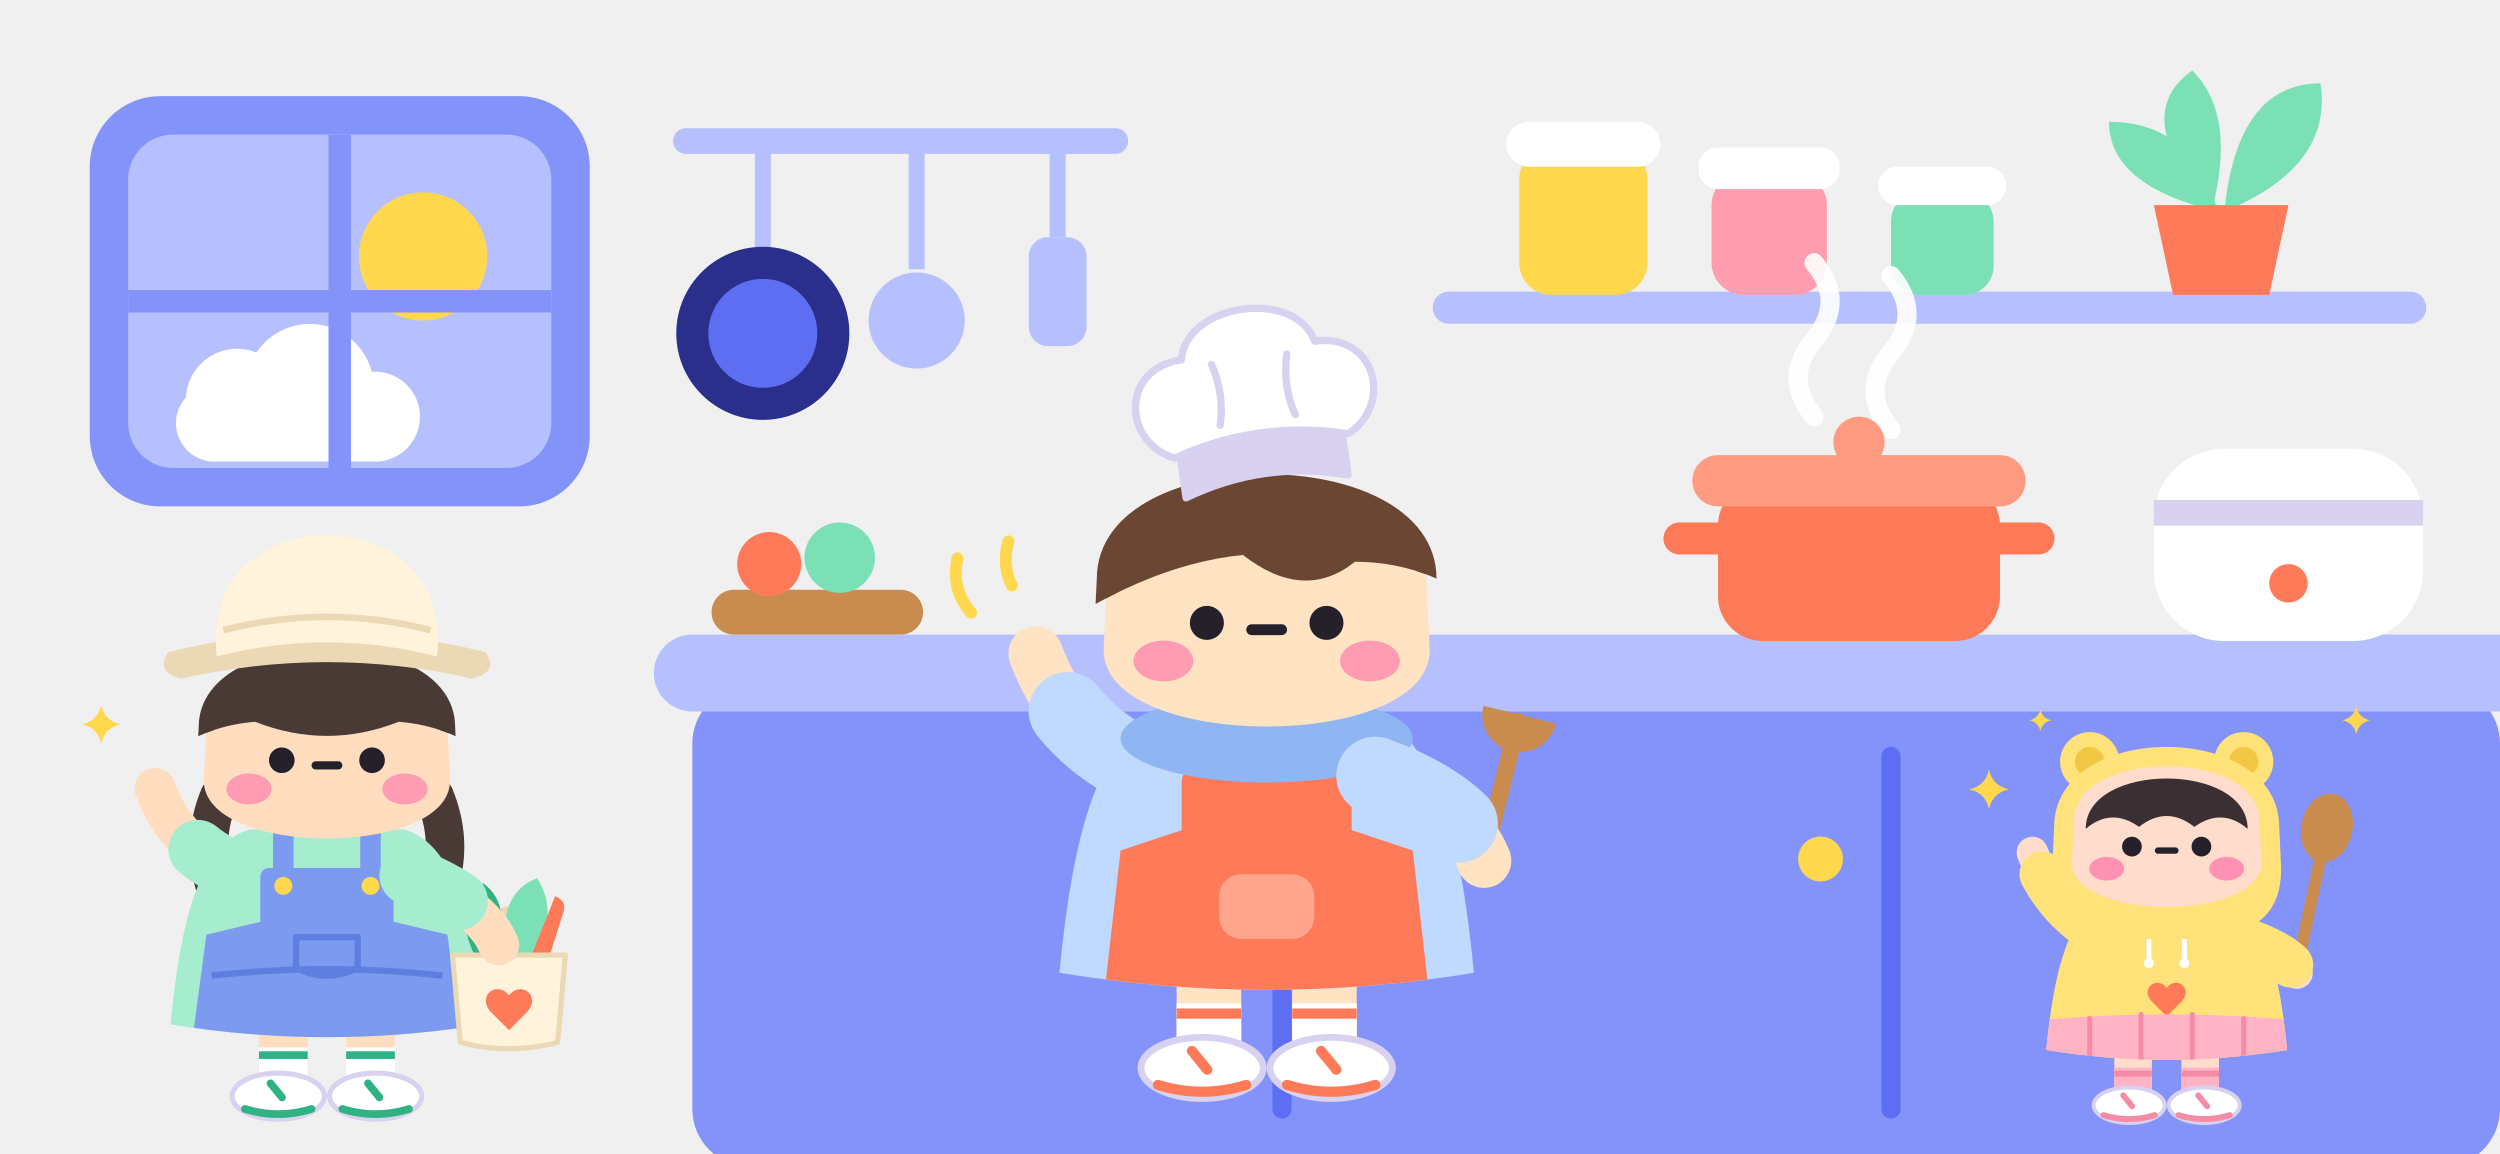
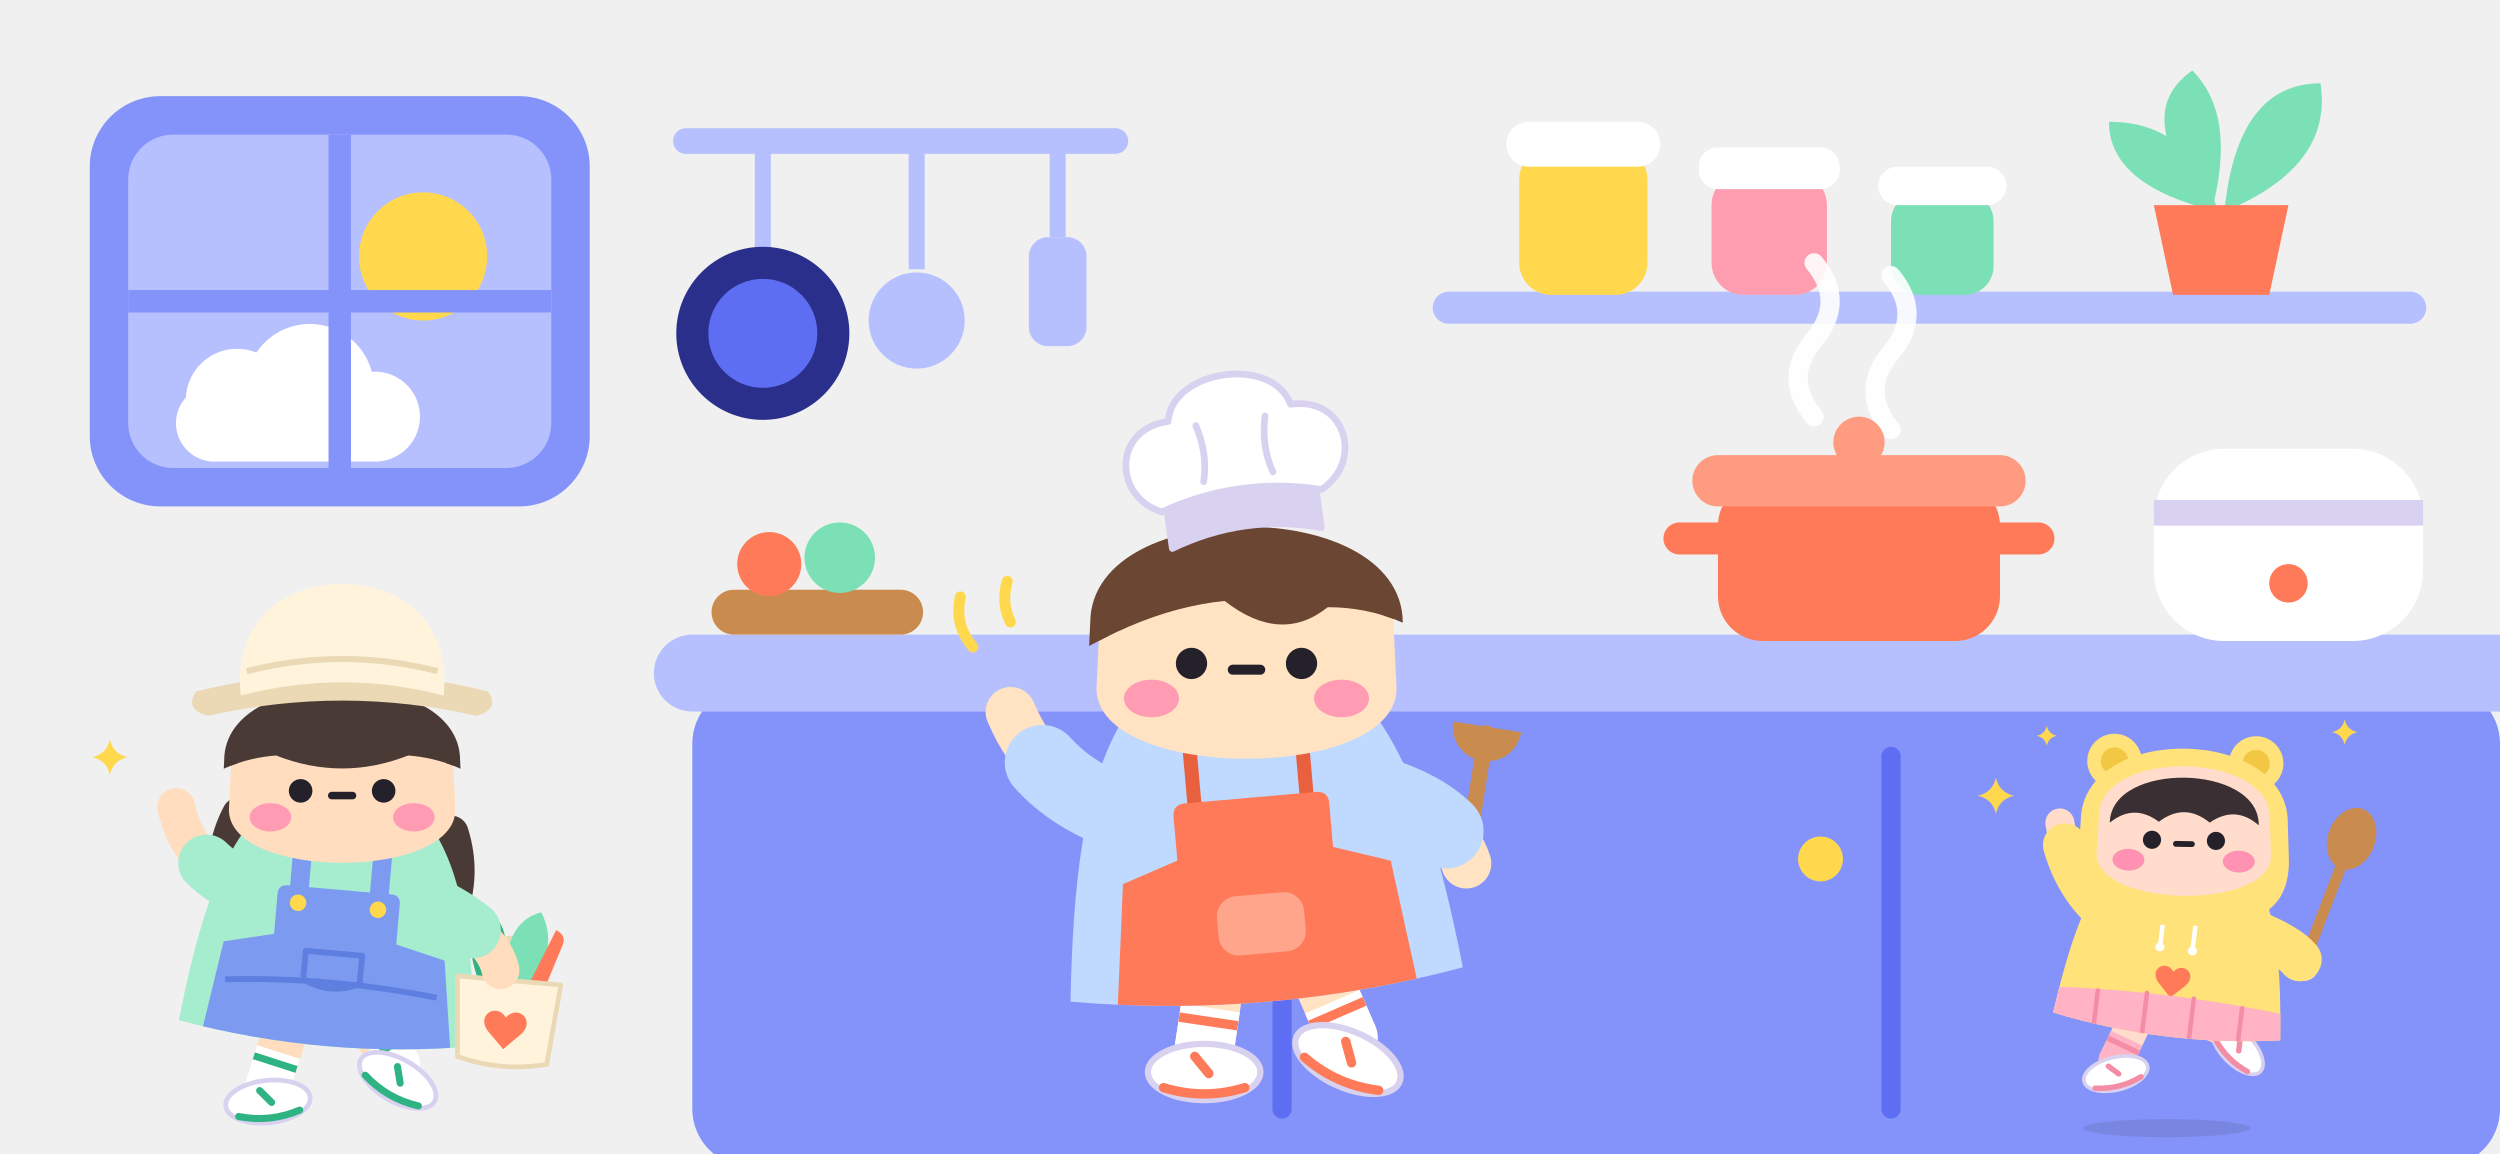
<svg xmlns="http://www.w3.org/2000/svg" viewBox="0 0 780 360" width="780" height="360">
  <rect x="28" y="30" width="156" height="128" rx="22" fill="#8493FA" />
  <rect x="40" y="42" width="132" height="104" rx="14" fill="#B7C0FF" />
  <circle cx="132" cy="80" r="20" fill="#FFD84D" />
  <path d="M58 124 a16 16 0 0 1 22 -14 a20 20 0 0 1 36 6 a14 14 0 0 1 2 28 h-52 a12 12 0 0 1 -8 -20 z" fill="#FFFFFF" />
  <path d="M106 42 v104 M40 94 h132" stroke="#8493FA" stroke-width="7" />
  <path d="M214 44 h134" stroke="#B7C0FF" stroke-width="8" stroke-linecap="round" />
  <path d="M238 44 v34 M286 44 v40 M330 44 v30" stroke="#B7C0FF" stroke-width="5" />
  <circle cx="238" cy="104" r="27" fill="#2A2F8C" />
  <circle cx="238" cy="104" r="17" fill="#5E6EF3" />
  <circle cx="286" cy="100" r="15" fill="#B7C0FF" />
  <rect x="321" y="74" width="18" height="34" rx="6" fill="#B7C0FF" />
  <path d="M452 96 h300" stroke="#B7C0FF" stroke-width="10" stroke-linecap="round" />
  <rect x="474" y="46" width="40" height="46" rx="10" fill="#FFD84D" />
  <rect x="470" y="38" width="48" height="14" rx="7" fill="#FFFFFF" />
  <rect x="534" y="54" width="36" height="38" rx="10" fill="#FF9DB0" />
  <rect x="530" y="46" width="44" height="13" rx="6" fill="#FFFFFF" />
  <rect x="590" y="60" width="32" height="32" rx="9" fill="#7BE0B5" />
  <rect x="586" y="52" width="40" height="12" rx="6" fill="#FFFFFF" />
  <path d="M690 66 q-26 -30 -6 -44 q14 14 6 44 z M694 66 q4 -40 30 -40 q4 26 -30 40 z M692 66 q-34 -8 -34 -28 q26 0 34 28 z" fill="#7BE0B5" />
  <path d="M672 64 h42 l-6 28 h-30 z" fill="#FF7A59" />
  <rect x="216" y="214" width="564" height="150" rx="18" fill="#8493FA" />
  <rect x="204" y="198" width="590" height="24" rx="12" fill="#B7C0FF" />
  <path d="M400 236 v110 M590 236 v110" stroke="#5E6EF3" stroke-width="6" stroke-linecap="round" />
  <circle cx="378" cy="268" r="7" fill="#FFD84D" />
  <circle cx="568" cy="268" r="7" fill="#FFD84D" />
  <rect x="222" y="184" width="66" height="14" rx="7" fill="#C98B4E" />
  <circle cx="240" cy="176" r="10" fill="#FF7A59" />
  <circle cx="262" cy="174" r="11" fill="#7BE0B5" />
  <path d="M566 130 q-10 -12 0 -24 q10 -12 0 -24 M590 134 q-10 -12 0 -24 q10 -12 0 -24" stroke="#FFFFFF" stroke-width="6" stroke-linecap="round" fill="none" opacity="0.9" />
  <rect x="536" y="150" width="88" height="50" rx="14" fill="#FF7A59" />
  <rect x="528" y="142" width="104" height="16" rx="8" fill="#FF9B80" />
  <circle cx="580" cy="138" r="8" fill="#FF9B80" />
  <path d="M524 168 h12 M624 168 h12" stroke="#FF7A59" stroke-width="10" stroke-linecap="round" />
  <rect x="672" y="140" width="84" height="60" rx="22" fill="#FFFFFF" />
  <rect x="672" y="156" width="84" height="8" fill="#D8D1F0" />
  <circle cx="714" cy="182" r="6" fill="#FF7A59" />
  <g transform="translate(6 166) scale(0.4)">
-     <path d="M156 206 q-14 34 -4 68 q6 24 -6 44" stroke="#4A3A36" stroke-width="30" stroke-linecap="round" fill="none" />
-     <rect x="136" y="296" width="36" height="16" rx="8" fill="#FF7A59" />
-     <path d="M324 206 q14 34 4 68 q-6 24 6 44" stroke="#4A3A36" stroke-width="30" stroke-linecap="round" fill="none" />
-     <rect x="308" y="296" width="36" height="16" rx="8" fill="#FF7A59" />
-     <path d="M206 372 V424 M274 372 V424" stroke="#FFDDBE" stroke-width="38" stroke-linecap="round" />
-     <path d="M206 402 V426 M274 402 V426" stroke="#FFFFFF" stroke-width="38" stroke-linecap="butt" />
-     <path d="M187 408 h38 M255 408 h38" stroke="#2FB383" stroke-width="6" />
-     <ellipse cx="202" cy="440" rx="36" ry="18" fill="#FFFFFF" stroke="#D8D1F0" stroke-width="4" />
-     <path d="M176 450 q26 8 52 0" stroke="#2FB383" stroke-width="6" stroke-linecap="round" fill="none" />
-     <path d="M196 430 l9 11" stroke="#2FB383" stroke-width="6" stroke-linecap="round" />
-     <ellipse cx="278" cy="440" rx="36" ry="18" fill="#FFFFFF" stroke="#D8D1F0" stroke-width="4" />
-     <path d="M252 450 q26 8 52 0" stroke="#2FB383" stroke-width="6" stroke-linecap="round" fill="none" />
-     <path d="M272 430 l9 11" stroke="#2FB383" stroke-width="6" stroke-linecap="round" />
-     <path d="M176 268 Q123.0 248.0 106 200" stroke="#FFDDBE" stroke-width="32" stroke-linecap="round" fill="none" />
-     <path d="M176 268 Q154.8 260.0 139.36 247.52" stroke="#A6ECCF" stroke-width="46" stroke-linecap="round" fill="none" />
-     <clipPath id="c6">
-       <path d="M180 232 C142 242 126 300 118 384 Q240 404 362 384 C354 300 338 242 300 232 Z" />
-     </clipPath>
-     <path d="M180 232 C142 242 126 300 118 384 Q240 404 362 384 C354 300 338 242 300 232 Z" fill="#A6ECCF" />
-     <g clip-path="url(#c6)">
-       <path d="M206 232 V270 M274 232 V270" stroke="#7C9BF0" stroke-width="16" stroke-linecap="round" />
-       <path d="M196 262 H284 Q292 262 292 270 V304 L334 314 L346 404 H134 L146 314 L188 304 V270 Q188 262 196 262 Z" fill="#7C9BF0" />
-       <circle cx="206" cy="276" r="7" fill="#FFD84D" />
-       <circle cx="274" cy="276" r="7" fill="#FFD84D" />
-       <path d="M216 316 H264 V340 Q240 352 216 340 Z" fill="none" stroke="#5E7FE0" stroke-width="5" stroke-linejoin="round" />
-       <path d="M150 346 Q240 336 330 346" stroke="#5E7FE0" stroke-width="5" fill="none" />
+     <g transform="translate(240 470) scale(0.92) translate(-240 -470)">
+       <g transform="translate(0 0)">
+         <path d="M208 372 L190 428" stroke="#FFDDBE" stroke-width="38" stroke-linecap="round" />
+         <path d="M199.0 400.0 L190 428" stroke="#FFFFFF" stroke-width="38" />
+         <circle cx="190" cy="428" r="19" fill="#FFFFFF" />
+         <path d="M214.209 414.774 L178.031 403.146" stroke="#2FB383" stroke-width="6" />
+         <g transform="rotate(-6 190 442)">
+           <ellipse cx="190" cy="442" rx="36" ry="18" fill="#FFFFFF" stroke="#D8D1F0" stroke-width="4" />
+           <path d="M164 452 q26 8 52 0" stroke="#2FB383" stroke-width="6" stroke-linecap="round" fill="none" />
+           <path d="M184 432 l9 11" stroke="#2FB383" stroke-width="6" stroke-linecap="round" />
+         </g>
+         <path d="M272 372 L300 410" stroke="#FFDDBE" stroke-width="38" stroke-linecap="round" />
+         <path d="M286.0 391.0 L300 410" stroke="#FFFFFF" stroke-width="38" />
+         <circle cx="300" cy="410" r="19" fill="#FFFFFF" />
+         <path d="M305.776 385.809 L275.184 408.351" stroke="#2FB383" stroke-width="6" />
+         <g transform="rotate(30 300 424)">
+           <ellipse cx="300" cy="424" rx="36" ry="18" fill="#FFFFFF" stroke="#D8D1F0" stroke-width="4" />
+           <path d="M274 434 q26 8 52 0" stroke="#2FB383" stroke-width="6" stroke-linecap="round" fill="none" />
+           <path d="M294 414 l9 11" stroke="#2FB383" stroke-width="6" stroke-linecap="round" />
+         </g>
+         <g transform="translate(0 0) rotate(5 240 384)">
+           <path d="M150 206 q-14 34 -4 68 q6 24 -6 44" stroke="#4A3A36" stroke-width="30" stroke-linecap="round" fill="none" />
+           <rect x="130" y="296" width="36" height="16" rx="8" fill="#FF7A59" />
+           <path d="M330 206 q14 34 4 68 q-6 24 6 44" stroke="#4A3A36" stroke-width="30" stroke-linecap="round" fill="none" />
+           <rect x="314" y="296" width="36" height="16" rx="8" fill="#FF7A59" />
+           <path d="M160 268 Q110.0 250.0 96 204" stroke="#FFDDBE" stroke-width="32" stroke-linecap="round" fill="none" />
+           <path d="M160 268 Q140.0 260.8 125.76 249.12" stroke="#A6ECCF" stroke-width="48" stroke-linecap="round" fill="none" />
+           <clipPath id="c6">
+             <path d="M164 206 C134 246 122 310 114 384 Q240 406 366 384 C358 310 346 246 316 206 Z" />
+           </clipPath>
+           <path d="M164 206 C134 246 122 310 114 384 Q240 406 366 384 C358 310 346 246 316 206 Z" fill="#A6ECCF" />
+           <g clip-path="url(#c6)">
+             <path d="M206 214 V270 M274 214 V270" stroke="#7C9BF0" stroke-width="16" stroke-linecap="round" />
+             <path d="M196 262 H284 Q292 262 292 270 V304 L334 314 L348 406 H132 L146 314 L188 304 V270 Q188 262 196 262 Z" fill="#7C9BF0" />
+             <circle cx="206" cy="276" r="7" fill="#FFD84D" />
+             <circle cx="274" cy="276" r="7" fill="#FFD84D" />
+             <path d="M216 316 H264 V340 Q240 352 216 340 Z" fill="none" stroke="#5E7FE0" stroke-width="5" stroke-linejoin="round" />
+             <path d="M150 346 Q240 336 330 346" stroke="#5E7FE0" stroke-width="5" fill="none" />
+           </g>
+           <g transform="rotate(-5 240 236)">
+             <path d="M146 152 C146 78 334 78 334 152 L336 194 C336 254 144 254 144 194 Z" fill="#FFDDBE" />
+             <clipPath id="htoey">
+               <path d="M100 40 H380 V190 C356 160 322 150 296 148 Q240 170 184 148 C158 150 124 160 100 190 Z" />
+             </clipPath>
+             <path d="M146 152 C146 78 334 78 334 152 L336 194 C336 254 144 254 144 194 Z" fill="#4A3A36" stroke="#4A3A36" stroke-width="12" stroke-linejoin="round" clip-path="url(#htoey)" />
+             <g transform="translate(240 92) scale(0.86) translate(-240 -130)">
+               <path d="M96 132 Q240 96 384 132 Q396 150 372 156 Q240 126 108 156 Q84 150 96 132 Z" fill="#EAD9B4" />
+               <path d="M140 136 C132 60 186 26 240 26 C294 26 348 60 340 136 Q240 110 140 136 Z" fill="#FFF3DC" />
+               <path d="M146 112 Q240 88 334 112" stroke="#EAD9B4" stroke-width="6" fill="none" />
+             </g>
+             <g transform="translate(240 178) scale(0.8) translate(-240 -262)">
+               <ellipse cx="164" cy="290" rx="22" ry="15" fill="#FF8FB1" opacity="0.85" />
+               <ellipse cx="316" cy="290" rx="22" ry="15" fill="#FF8FB1" opacity="0.85" />
+               <circle cx="196" cy="262" r="12.5" fill="#24212B" />
+               <circle cx="284" cy="262" r="12.5" fill="#24212B" />
+               <path d="M229 267 h22" stroke="#24212B" stroke-width="8" stroke-linecap="round" />
+             </g>
+           </g>
+           <path d="M366 322 q24 -60 48 0" stroke="#EAD9B4" stroke-width="8" fill="none" stroke-linecap="round" />
+           <path d="M364 328 q-20 -42 6 -58 q24 18 8 58 z" fill="#2FB383" />
+           <path d="M388 328 q-8 -50 24 -62 q18 28 -4 62 z" fill="#7BE0B5" />
+           <path d="M406 330 l20 -50 q10 4 6 14 l-12 38 z" fill="#FF7A59" />
+           <path d="M346 326 h88 l-6 68 q-38 10 -76 0 z" fill="#FFF3DC" stroke="#EAD9B4" stroke-width="4" stroke-linejoin="round" />
+           <path transform="translate(390 362) scale(0.75)" d="M0 -6 c-12 -16 -34 0 -19 17 l19 19 l19 -19 c15 -17 -7 -33 -19 -17 z" fill="#FF7A59" />
+           <path d="M320 268 Q373.0 289.0 382 318" stroke="#FFDDBE" stroke-width="32" stroke-linecap="round" fill="none" />
+           <path d="M320 268 Q341.2 276.4 355.36 286.08" stroke="#A6ECCF" stroke-width="48" stroke-linecap="round" fill="none" />
+         </g>
+       </g>
+       <path d="M56 135 q2.7 12.3 15 15 q-12.3 2.7 -15 15 q-2.7 -12.3 -15 -15 q12.3 -2.7 15 -15 z" fill="#FFD84D" />
    </g>
-     <path d="M146 152 C146 78 334 78 334 152 L336 194 C336 254 144 254 144 194 Z" fill="#FFDDBE" />
-     <clipPath id="htoey">
-       <path d="M100 40 H380 V190 C356 160 322 150 296 148 Q240 170 184 148 C158 150 124 160 100 190 Z" />
-     </clipPath>
-     <path d="M146 152 C146 78 334 78 334 152 L336 194 C336 254 144 254 144 194 Z" fill="#4A3A36" stroke="#4A3A36" stroke-width="12" stroke-linejoin="round" clip-path="url(#htoey)" />
-     <g transform="translate(240 92) scale(0.86) translate(-240 -130)">
-       <path d="M96 132 Q240 96 384 132 Q396 150 372 156 Q240 126 108 156 Q84 150 96 132 Z" fill="#EAD9B4" />
-       <path d="M140 136 C132 60 186 26 240 26 C294 26 348 60 340 136 Q240 110 140 136 Z" fill="#FFF3DC" />
-       <path d="M146 112 Q240 88 334 112" stroke="#EAD9B4" stroke-width="6" fill="none" />
-     </g>
-     <g transform="translate(240 178) scale(0.8) translate(-240 -262)">
-       <ellipse cx="164" cy="290" rx="22" ry="15" fill="#FF8FB1" opacity="0.85" />
-       <ellipse cx="316" cy="290" rx="22" ry="15" fill="#FF8FB1" opacity="0.85" />
-       <circle cx="196" cy="262" r="12.5" fill="#24212B" />
-       <circle cx="284" cy="262" r="12.5" fill="#24212B" />
-       <path d="M229 267 h22" stroke="#24212B" stroke-width="8" stroke-linecap="round" />
-     </g>
-     <path d="M358 326 q24 -60 48 0" stroke="#EAD9B4" stroke-width="8" fill="none" stroke-linecap="round" />
-     <path d="M356 332 q-20 -42 6 -58 q24 18 8 58 z" fill="#2FB383" />
-     <path d="M380 332 q-8 -50 24 -62 q18 28 -4 62 z" fill="#7BE0B5" />
-     <path d="M398 334 l20 -50 q10 4 6 14 l-12 38 z" fill="#FF7A59" />
-     <path d="M338 330 h88 l-6 68 q-38 10 -76 0 z" fill="#FFF3DC" stroke="#EAD9B4" stroke-width="4" stroke-linejoin="round" />
-     <path transform="translate(382 366) scale(0.75)" d="M0 -6 c-12 -16 -34 0 -19 17 l19 19 l19 -19 c15 -17 -7 -33 -19 -17 z" fill="#FF7A59" />
-     <path d="M304 268 Q361.0 291.0 374 322" stroke="#FFDDBE" stroke-width="32" stroke-linecap="round" fill="none" />
-     <path d="M304 268 Q326.8 277.2 342.56 287.68" stroke="#A6ECCF" stroke-width="46" stroke-linecap="round" fill="none" />
-     <path d="M64 135 q2.7 12.3 15 15 q-12.3 2.7 -15 15 q-2.7 -12.3 -15 -15 q12.3 -2.7 15 -15 z" fill="#FFD84D" />
  </g>
  <g transform="translate(268 100) scale(0.53)">
-     <path d="M206 372 V424 M274 372 V424" stroke="#FFE3C2" stroke-width="38" stroke-linecap="round" />
-     <path d="M206 402 V426 M274 402 V426" stroke="#FFFFFF" stroke-width="38" stroke-linecap="butt" />
-     <path d="M187 408 h38 M255 408 h38" stroke="#FF7A59" stroke-width="6" />
-     <ellipse cx="202" cy="440" rx="36" ry="18" fill="#FFFFFF" stroke="#D8D1F0" stroke-width="4" />
-     <path d="M176 450 q26 8 52 0" stroke="#FF7A59" stroke-width="6" stroke-linecap="round" fill="none" />
-     <path d="M196 430 l9 11" stroke="#FF7A59" stroke-width="6" stroke-linecap="round" />
-     <ellipse cx="278" cy="440" rx="36" ry="18" fill="#FFFFFF" stroke="#D8D1F0" stroke-width="4" />
-     <path d="M252 450 q26 8 52 0" stroke="#FF7A59" stroke-width="6" stroke-linecap="round" fill="none" />
-     <path d="M272 430 l9 11" stroke="#FF7A59" stroke-width="6" stroke-linecap="round" />
-     <path d="M176 268 Q122.0 246.0 104 196" stroke="#FFE3C2" stroke-width="32" stroke-linecap="round" fill="none" />
-     <path d="M176 268 Q142.52 254.36 122.878 229.957" stroke="#BFD9FF" stroke-width="46" stroke-linecap="round" fill="none" />
-     <clipPath id="c1">
-       <path d="M180 232 C142 242 126 300 118 384 Q240 404 362 384 C354 300 338 242 300 232 Z" />
-     </clipPath>
-     <path d="M180 232 C142 242 126 300 118 384 Q240 404 362 384 C354 300 338 242 300 232 Z" fill="#BFD9FF" />
-     <g clip-path="url(#c1)">
-       <path d="M204 232 V268 M276 232 V268" stroke="#E9603F" stroke-width="9" stroke-linecap="round" />
-       <path d="M198 264 H282 Q290 264 290 272 V300 L326 312 L336 400 H144 L154 312 L190 300 V272 Q190 264 198 264 Z" fill="#FF7A59" />
-       <rect x="212" y="326" width="56" height="38" rx="13" fill="#FFA58C" />
+     <g transform="translate(240 470) scale(0.92) translate(-240 -470)">
+       <g transform="translate(0 0)">
+         <path d="M208 372 L200 426" stroke="#FFE3C2" stroke-width="38" stroke-linecap="round" />
+         <path d="M204.0 399.0 L200 426" stroke="#FFFFFF" stroke-width="38" />
+         <circle cx="200" cy="426" r="19" fill="#FFFFFF" />
+         <path d="M221.515 410.424 L183.925 404.856" stroke="#FF7A59" stroke-width="6" />
+         <g transform="rotate(0 200 440)">
+           <ellipse cx="200" cy="440" rx="36" ry="18" fill="#FFFFFF" stroke="#D8D1F0" stroke-width="4" />
+           <path d="M174 450 q26 8 52 0" stroke="#FF7A59" stroke-width="6" stroke-linecap="round" fill="none" />
+           <path d="M194 430 l9 11" stroke="#FF7A59" stroke-width="6" stroke-linecap="round" />
+         </g>
+         <path d="M272 372 L292 418" stroke="#FFE3C2" stroke-width="38" stroke-linecap="round" />
+         <path d="M282.0 395.0 L292 418" stroke="#FFFFFF" stroke-width="38" />
+         <circle cx="292" cy="418" r="19" fill="#FFFFFF" />
+         <path d="M302.624 394.784 L267.776 409.936" stroke="#FF7A59" stroke-width="6" />
+         <g transform="rotate(24 292 432)">
+           <ellipse cx="292" cy="432" rx="36" ry="18" fill="#FFFFFF" stroke="#D8D1F0" stroke-width="4" />
+           <path d="M266 442 q26 8 52 0" stroke="#FF7A59" stroke-width="6" stroke-linecap="round" fill="none" />
+           <path d="M286 422 l9 11" stroke="#FF7A59" stroke-width="6" stroke-linecap="round" />
+         </g>
+         <g transform="translate(0 0) rotate(-5 240 384)">
+           <path d="M160 268 Q108.0 246.0 92 196" stroke="#FFE3C2" stroke-width="32" stroke-linecap="round" fill="none" />
+           <path d="M160 268 Q127.76 254.36 109.358 229.957" stroke="#BFD9FF" stroke-width="48" stroke-linecap="round" fill="none" />
+           <clipPath id="c1">
+             <path d="M164 206 C134 246 122 310 114 384 Q240 406 366 384 C358 310 346 246 316 206 Z" />
+           </clipPath>
+           <path d="M164 206 C134 246 122 310 114 384 Q240 406 366 384 C358 310 346 246 316 206 Z" fill="#BFD9FF" />
+           <g clip-path="url(#c1)">
+             <path d="M204 216 V268 M276 216 V268" stroke="#E9603F" stroke-width="9" stroke-linecap="round" />
+             <path d="M198 264 H282 Q290 264 290 272 V300 L326 312 L338 404 H142 L154 312 L190 300 V272 Q190 264 198 264 Z" fill="#FF7A59" />
+             <rect x="212" y="326" width="56" height="38" rx="13" fill="#FFA58C" />
+           </g>
+           <g transform="rotate(5 240 236)">
+             <path d="M146 152 C146 78 334 78 334 152 L336 194 C336 254 144 254 144 194 Z" fill="#FFE3C2" />
+             <clipPath id="hchef">
+               <path d="M100 40 H380 V182 C356 154 324 142 292 142 Q262 166 226 138 Q166 144 100 192 Z" />
+             </clipPath>
+             <path d="M146 152 C146 78 334 78 334 152 L336 194 C336 254 144 254 144 194 Z" fill="#6B4632" stroke="#6B4632" stroke-width="12" stroke-linejoin="round" clip-path="url(#hchef)" />
+             <g transform="translate(240 96) rotate(-8) scale(0.86) translate(-240 -150)">
+               <path d="M184 152 Q240 134 296 152 L296 122 Q240 106 184 122 Z" fill="#D8D1F0" stroke="#D8D1F0" stroke-width="5" stroke-linejoin="round" />
+               <path d="M180 124 C146 108 152 58 194 58 C202 20 278 20 286 58 C328 58 334 108 300 124 Q240 106 180 124 Z" fill="#FFFFFF" stroke="#D8D1F0" stroke-width="5" stroke-linejoin="round" />
+               <path d="M214 64 q6 22 0 42 M266 64 q-6 22 0 42" stroke="#D8D1F0" stroke-width="5" stroke-linecap="round" fill="none" />
+             </g>
+             <g transform="translate(240 178) scale(0.8) translate(-240 -262)">
+               <ellipse cx="164" cy="290" rx="22" ry="15" fill="#FF8FB1" opacity="0.85" />
+               <ellipse cx="316" cy="290" rx="22" ry="15" fill="#FF8FB1" opacity="0.85" />
+               <circle cx="196" cy="262" r="12.5" fill="#24212B" />
+               <circle cx="284" cy="262" r="12.5" fill="#24212B" />
+               <path d="M229 267 h22" stroke="#24212B" stroke-width="8" stroke-linecap="round" />
+             </g>
+           </g>
+           <g transform="rotate(14 378 300)">
+             <path d="M378 326 V234" stroke="#C98B4E" stroke-width="10" stroke-linecap="round" />
+             <path d="M356 230 a22 22 0 0 0 44 0 z" fill="#C98B4E" />
+           </g>
+           <path d="M320 268 Q367.0 287.0 374 318" stroke="#FFE3C2" stroke-width="32" stroke-linecap="round" fill="none" />
+           <path d="M320 268 Q349.14 279.78 362.904 296.173" stroke="#BFD9FF" stroke-width="48" stroke-linecap="round" fill="none" />
+         </g>
+       </g>
+       <path d="M52 168 q-12 -14 -8 -32 M76 152 q-6 -12 -2 -26" stroke="#FFD84D" stroke-width="7" stroke-linecap="round" fill="none" />
    </g>
-     <ellipse cx="240" cy="246" rx="86" ry="26" fill="#8FB6F2" />
-     <path d="M146 152 C146 78 334 78 334 152 L336 194 C336 254 144 254 144 194 Z" fill="#FFE3C2" />
-     <clipPath id="hchef">
-       <path d="M100 40 H380 V182 C356 154 324 142 292 142 Q262 166 226 138 Q166 144 100 192 Z" />
-     </clipPath>
-     <path d="M146 152 C146 78 334 78 334 152 L336 194 C336 254 144 254 144 194 Z" fill="#6B4632" stroke="#6B4632" stroke-width="12" stroke-linejoin="round" clip-path="url(#hchef)" />
-     <g transform="translate(240 96) rotate(-8) scale(0.86) translate(-240 -150)">
-       <path d="M184 152 Q240 134 296 152 L296 122 Q240 106 184 122 Z" fill="#D8D1F0" stroke="#D8D1F0" stroke-width="5" stroke-linejoin="round" />
-       <path d="M180 124 C146 108 152 58 194 58 C202 20 278 20 286 58 C328 58 334 108 300 124 Q240 106 180 124 Z" fill="#FFFFFF" stroke="#D8D1F0" stroke-width="5" stroke-linejoin="round" />
-       <path d="M214 64 q6 22 0 42 M266 64 q-6 22 0 42" stroke="#D8D1F0" stroke-width="5" stroke-linecap="round" fill="none" />
-     </g>
-     <g transform="translate(240 178) scale(0.8) translate(-240 -262)">
-       <ellipse cx="164" cy="290" rx="22" ry="15" fill="#FF8FB1" opacity="0.85" />
-       <ellipse cx="316" cy="290" rx="22" ry="15" fill="#FF8FB1" opacity="0.85" />
-       <circle cx="196" cy="262" r="12.5" fill="#24212B" />
-       <circle cx="284" cy="262" r="12.5" fill="#24212B" />
-       <path d="M229 267 h22" stroke="#24212B" stroke-width="8" stroke-linecap="round" />
-     </g>
-     <g transform="rotate(14 372 300)">
-       <path d="M372 326 V234" stroke="#C98B4E" stroke-width="10" stroke-linecap="round" />
-       <path d="M350 230 a22 22 0 0 0 44 0 z" fill="#C98B4E" />
-     </g>
-     <path d="M304 268 Q356.0 287.0 368 318" stroke="#FFE3C2" stroke-width="32" stroke-linecap="round" fill="none" />
-     <path d="M304 268 Q336.24 279.78 353.104 296.173" stroke="#BFD9FF" stroke-width="46" stroke-linecap="round" fill="none" />
-     <path d="M66 172 q-12 -14 -8 -32 M90 156 q-6 -12 -2 -26" stroke="#FFD84D" stroke-width="7" stroke-linecap="round" fill="none" />
  </g>
  <g transform="translate(592 190) scale(0.35)">
-     <g transform="translate(240 460) scale(0.88) translate(-240 -460)">
-       <path d="M206 372 V424 M274 372 V424" stroke="#FFDCCB" stroke-width="38" stroke-linecap="round" />
-       <path d="M206 402 V426 M274 402 V426" stroke="#FFB3C4" stroke-width="38" stroke-linecap="butt" />
-       <path d="M187 408 h38 M255 408 h38" stroke="#F58CA5" stroke-width="6" />
-       <ellipse cx="202" cy="440" rx="36" ry="18" fill="#FFFFFF" stroke="#D8D1F0" stroke-width="4" />
-       <path d="M176 450 q26 8 52 0" stroke="#F58CA5" stroke-width="6" stroke-linecap="round" fill="none" />
-       <path d="M196 430 l9 11" stroke="#F58CA5" stroke-width="6" stroke-linecap="round" />
-       <ellipse cx="278" cy="440" rx="36" ry="18" fill="#FFFFFF" stroke="#D8D1F0" stroke-width="4" />
-       <path d="M252 450 q26 8 52 0" stroke="#F58CA5" stroke-width="6" stroke-linecap="round" fill="none" />
-       <path d="M272 430 l9 11" stroke="#F58CA5" stroke-width="6" stroke-linecap="round" />
-       <path d="M176 268 Q126.0 242.0 104 184" stroke="#FFDCCB" stroke-width="32" stroke-linecap="round" fill="none" />
-       <path d="M176 268 Q136.0 247.2 113.92 205.92" stroke="#FFE27A" stroke-width="46" stroke-linecap="round" fill="none" />
-       <clipPath id="c9">
-         <path d="M180 232 C142 242 126 300 118 384 Q240 404 362 384 C354 300 338 242 300 232 Z" />
-       </clipPath>
-       <path d="M180 232 C142 242 126 300 118 384 Q240 404 362 384 C354 300 338 242 300 232 Z" fill="#FFE27A" />
-       <g clip-path="url(#c9)">
-         <path d="M222 262 v30 M258 262 v30" stroke="#FFFFFF" stroke-width="5" stroke-linecap="round" />
-         <circle cx="222" cy="296" r="5" fill="#FFFFFF" />
-         <circle cx="258" cy="296" r="5" fill="#FFFFFF" />
-         <path transform="translate(240 326) scale(0.8)" d="M0 -6 c-12 -16 -34 0 -19 17 l19 19 l19 -19 c15 -17 -7 -33 -19 -17 z" fill="#FF7A59" />
-         <path d="M110 354 Q240 342 370 354 V420 H110 Z" fill="#FFB3C4" />
-         <path d="M162 352 V410 M214 348 V410 M266 348 V410 M318 352 V410" stroke="#F58CA5" stroke-width="5" stroke-linecap="round" />
+     <g transform="translate(240 464) scale(0.88) translate(-240 -464)">
+       <g transform="translate(240 470) scale(0.92) translate(-240 -470)">
+         <ellipse cx="240" cy="462" rx="92" ry="10" fill="#24212B" opacity="0.12" />
+         <g transform="translate(0 -34)">
+           <path d="M208 372 L184 422" stroke="#FFDCCB" stroke-width="38" stroke-linecap="round" />
+           <path d="M196.0 397.0 L184 422" stroke="#FFB3C4" stroke-width="38" />
+           <circle cx="184" cy="422" r="19" fill="#FFB3C4" />
+           <path d="M209.289 413.222 L175.031 396.778" stroke="#F58CA5" stroke-width="6" />
+           <g transform="rotate(-14 184 436)">
+             <ellipse cx="184" cy="436" rx="36" ry="18" fill="#FFFFFF" stroke="#D8D1F0" stroke-width="4" />
+             <path d="M158 446 q26 8 52 0" stroke="#F58CA5" stroke-width="6" stroke-linecap="round" fill="none" />
+             <path d="M178 426 l9 11" stroke="#F58CA5" stroke-width="6" stroke-linecap="round" />
+           </g>
+           <path d="M272 372 L318 394" stroke="#FFDCCB" stroke-width="38" stroke-linecap="round" />
+           <path d="M295.0 383.0 L318 394" stroke="#FFB3C4" stroke-width="38" />
+           <circle cx="318" cy="394" r="19" fill="#FFB3C4" />
+           <path d="M310.558 369.379 L294.162 403.661" stroke="#F58CA5" stroke-width="6" />
+           <g transform="rotate(46 318 408)">
+             <ellipse cx="318" cy="408" rx="36" ry="18" fill="#FFFFFF" stroke="#D8D1F0" stroke-width="4" />
+             <path d="M292 418 q26 8 52 0" stroke="#F58CA5" stroke-width="6" stroke-linecap="round" fill="none" />
+             <path d="M312 398 l9 11" stroke="#F58CA5" stroke-width="6" stroke-linecap="round" />
+           </g>
+           <g transform="translate(0 0) rotate(7 240 384)">
+             <path d="M160 268 Q114.0 238.0 96 176" stroke="#FFDCCB" stroke-width="32" stroke-linecap="round" fill="none" />
+             <path d="M160 268 Q123.2 244.0 104.32 199.52" stroke="#FFE27A" stroke-width="48" stroke-linecap="round" fill="none" />
+             <clipPath id="c9">
+               <path d="M164 206 C134 246 122 310 114 384 Q240 406 366 384 C358 310 346 246 316 206 Z" />
+             </clipPath>
+             <path d="M164 206 C134 246 122 310 114 384 Q240 406 366 384 C358 310 346 246 316 206 Z" fill="#FFE27A" />
+             <g clip-path="url(#c9)">
+               <path d="M222 268 v26 M258 268 v26" stroke="#FFFFFF" stroke-width="5" stroke-linecap="round" />
+               <circle cx="222" cy="298" r="5" fill="#FFFFFF" />
+               <circle cx="258" cy="298" r="5" fill="#FFFFFF" />
+               <path transform="translate(240 328) scale(0.8)" d="M0 -6 c-12 -16 -34 0 -19 17 l19 19 l19 -19 c15 -17 -7 -33 -19 -17 z" fill="#FF7A59" />
+               <path d="M106 356 Q240 344 374 356 V420 H106 Z" fill="#FFB3C4" />
+               <path d="M160 354 V410 M214 350 V410 M266 350 V410 M320 354 V410" stroke="#F58CA5" stroke-width="5" stroke-linecap="round" />
+             </g>
+             <g transform="rotate(-6 240 236)">
+               <circle cx="162" cy="92" r="30" fill="#FFE27A" />
+               <circle cx="318" cy="92" r="30" fill="#FFE27A" />
+               <circle cx="162" cy="92" r="15" fill="#F2C744" />
+               <circle cx="318" cy="92" r="15" fill="#F2C744" />
+               <path d="M126 158 C126 50 354 50 354 158 L356 200 C356 262 310 272 240 272 C170 272 124 262 124 200 Z" fill="#FFE27A" />
+               <path d="M146 152 C146 78 334 78 334 152 L336 194 C336 254 144 254 144 194 Z" fill="#FFDCCB" />
+               <path d="M158 160 C158 92 322 92 322 160 Q296 138 268 158 Q240 136 212 158 Q184 138 158 160 Z" fill="#3A2F33" />
+               <g transform="translate(240 178) scale(0.8) translate(-240 -262)">
+                 <ellipse cx="164" cy="290" rx="22" ry="15" fill="#FF8FB1" opacity="0.95" />
+                 <ellipse cx="316" cy="290" rx="22" ry="15" fill="#FF8FB1" opacity="0.95" />
+                 <circle cx="196" cy="262" r="12.5" fill="#24212B" />
+                 <circle cx="284" cy="262" r="12.5" fill="#24212B" />
+                 <path d="M229 267 h22" stroke="#24212B" stroke-width="8" stroke-linecap="round" />
+               </g>
+             </g>
+             <g transform="rotate(14 384 286)">
+               <path d="M384 308 v-136" stroke="#C98B4E" stroke-width="12" stroke-linecap="round" />
+               <ellipse cx="384" cy="150" rx="26" ry="35" fill="#C98B4E" />
+             </g>
+             <path d="M320 268 Q373.0 282.0 382 300" stroke="#FFDCCB" stroke-width="32" stroke-linecap="round" fill="none" />
+             <path d="M320 268 Q362.4 279.2 376.64 292.96" stroke="#FFE27A" stroke-width="48" stroke-linecap="round" fill="none" />
+           </g>
+         </g>
+         <path d="M52 76 q3.6 16.4 20 20 q-16.4 3.6 -20 20 q-3.6 -16.4 -20 -20 q16.4 -3.6 20 -20 z" fill="#FFD84D" />
+         <path d="M436 12 q2.52 11.48 14 14 q-11.48 2.52 -14 14 q-2.52 -11.48 -14 -14 q11.48 -2.52 14 -14 z" fill="#FFD84D" />
+         <path d="M108 19 q1.98 9.02 11 11 q-9.02 1.98 -11 11 q-1.98 -9.02 -11 -11 q9.02 -1.98 11 -11 z" fill="#FFD84D" />
      </g>
-       <circle cx="162" cy="92" r="30" fill="#FFE27A" />
-       <circle cx="318" cy="92" r="30" fill="#FFE27A" />
-       <circle cx="162" cy="92" r="15" fill="#F2C744" />
-       <circle cx="318" cy="92" r="15" fill="#F2C744" />
-       <path d="M126 158 C126 50 354 50 354 158 L356 200 C356 262 310 272 240 272 C170 272 124 262 124 200 Z" fill="#FFE27A" />
-       <path d="M146 152 C146 78 334 78 334 152 L336 194 C336 254 144 254 144 194 Z" fill="#FFDCCB" />
-       <path d="M158 160 C158 92 322 92 322 160 Q296 138 268 158 Q240 136 212 158 Q184 138 158 160 Z" fill="#3A2F33" />
-       <g transform="translate(240 178) scale(0.8) translate(-240 -262)">
-         <ellipse cx="164" cy="290" rx="22" ry="15" fill="#FF8FB1" opacity="0.95" />
-         <ellipse cx="316" cy="290" rx="22" ry="15" fill="#FF8FB1" opacity="0.95" />
-         <circle cx="196" cy="262" r="12.5" fill="#24212B" />
-         <circle cx="284" cy="262" r="12.5" fill="#24212B" />
-         <path d="M229 267 h22" stroke="#24212B" stroke-width="8" stroke-linecap="round" />
-       </g>
-       <g transform="rotate(12 374 292)">
-         <path d="M374 314 v-136" stroke="#C98B4E" stroke-width="12" stroke-linecap="round" />
-         <ellipse cx="374" cy="156" rx="26" ry="35" fill="#C98B4E" />
-       </g>
-       <path d="M304 268 Q360.0 285.0 372 306" stroke="#FFDCCB" stroke-width="32" stroke-linecap="round" fill="none" />
-       <path d="M304 268 Q348.8 281.6 365.44 297.76" stroke="#FFE27A" stroke-width="46" stroke-linecap="round" fill="none" />
-       <path d="M60 100 q3.6 16.4 20 20 q-16.4 3.6 -20 20 q-3.6 -16.4 -20 -20 q16.4 -3.6 20 -20 z" fill="#FFD84D" />
-       <path d="M432 36 q2.52 11.48 14 14 q-11.48 2.52 -14 14 q-2.52 -11.48 -14 -14 q11.48 -2.52 14 -14 z" fill="#FFD84D" />
-       <path d="M112 39 q1.98 9.02 11 11 q-9.02 1.98 -11 11 q-1.98 -9.02 -11 -11 q9.02 -1.98 11 -11 z" fill="#FFD84D" />
    </g>
  </g>
</svg>
